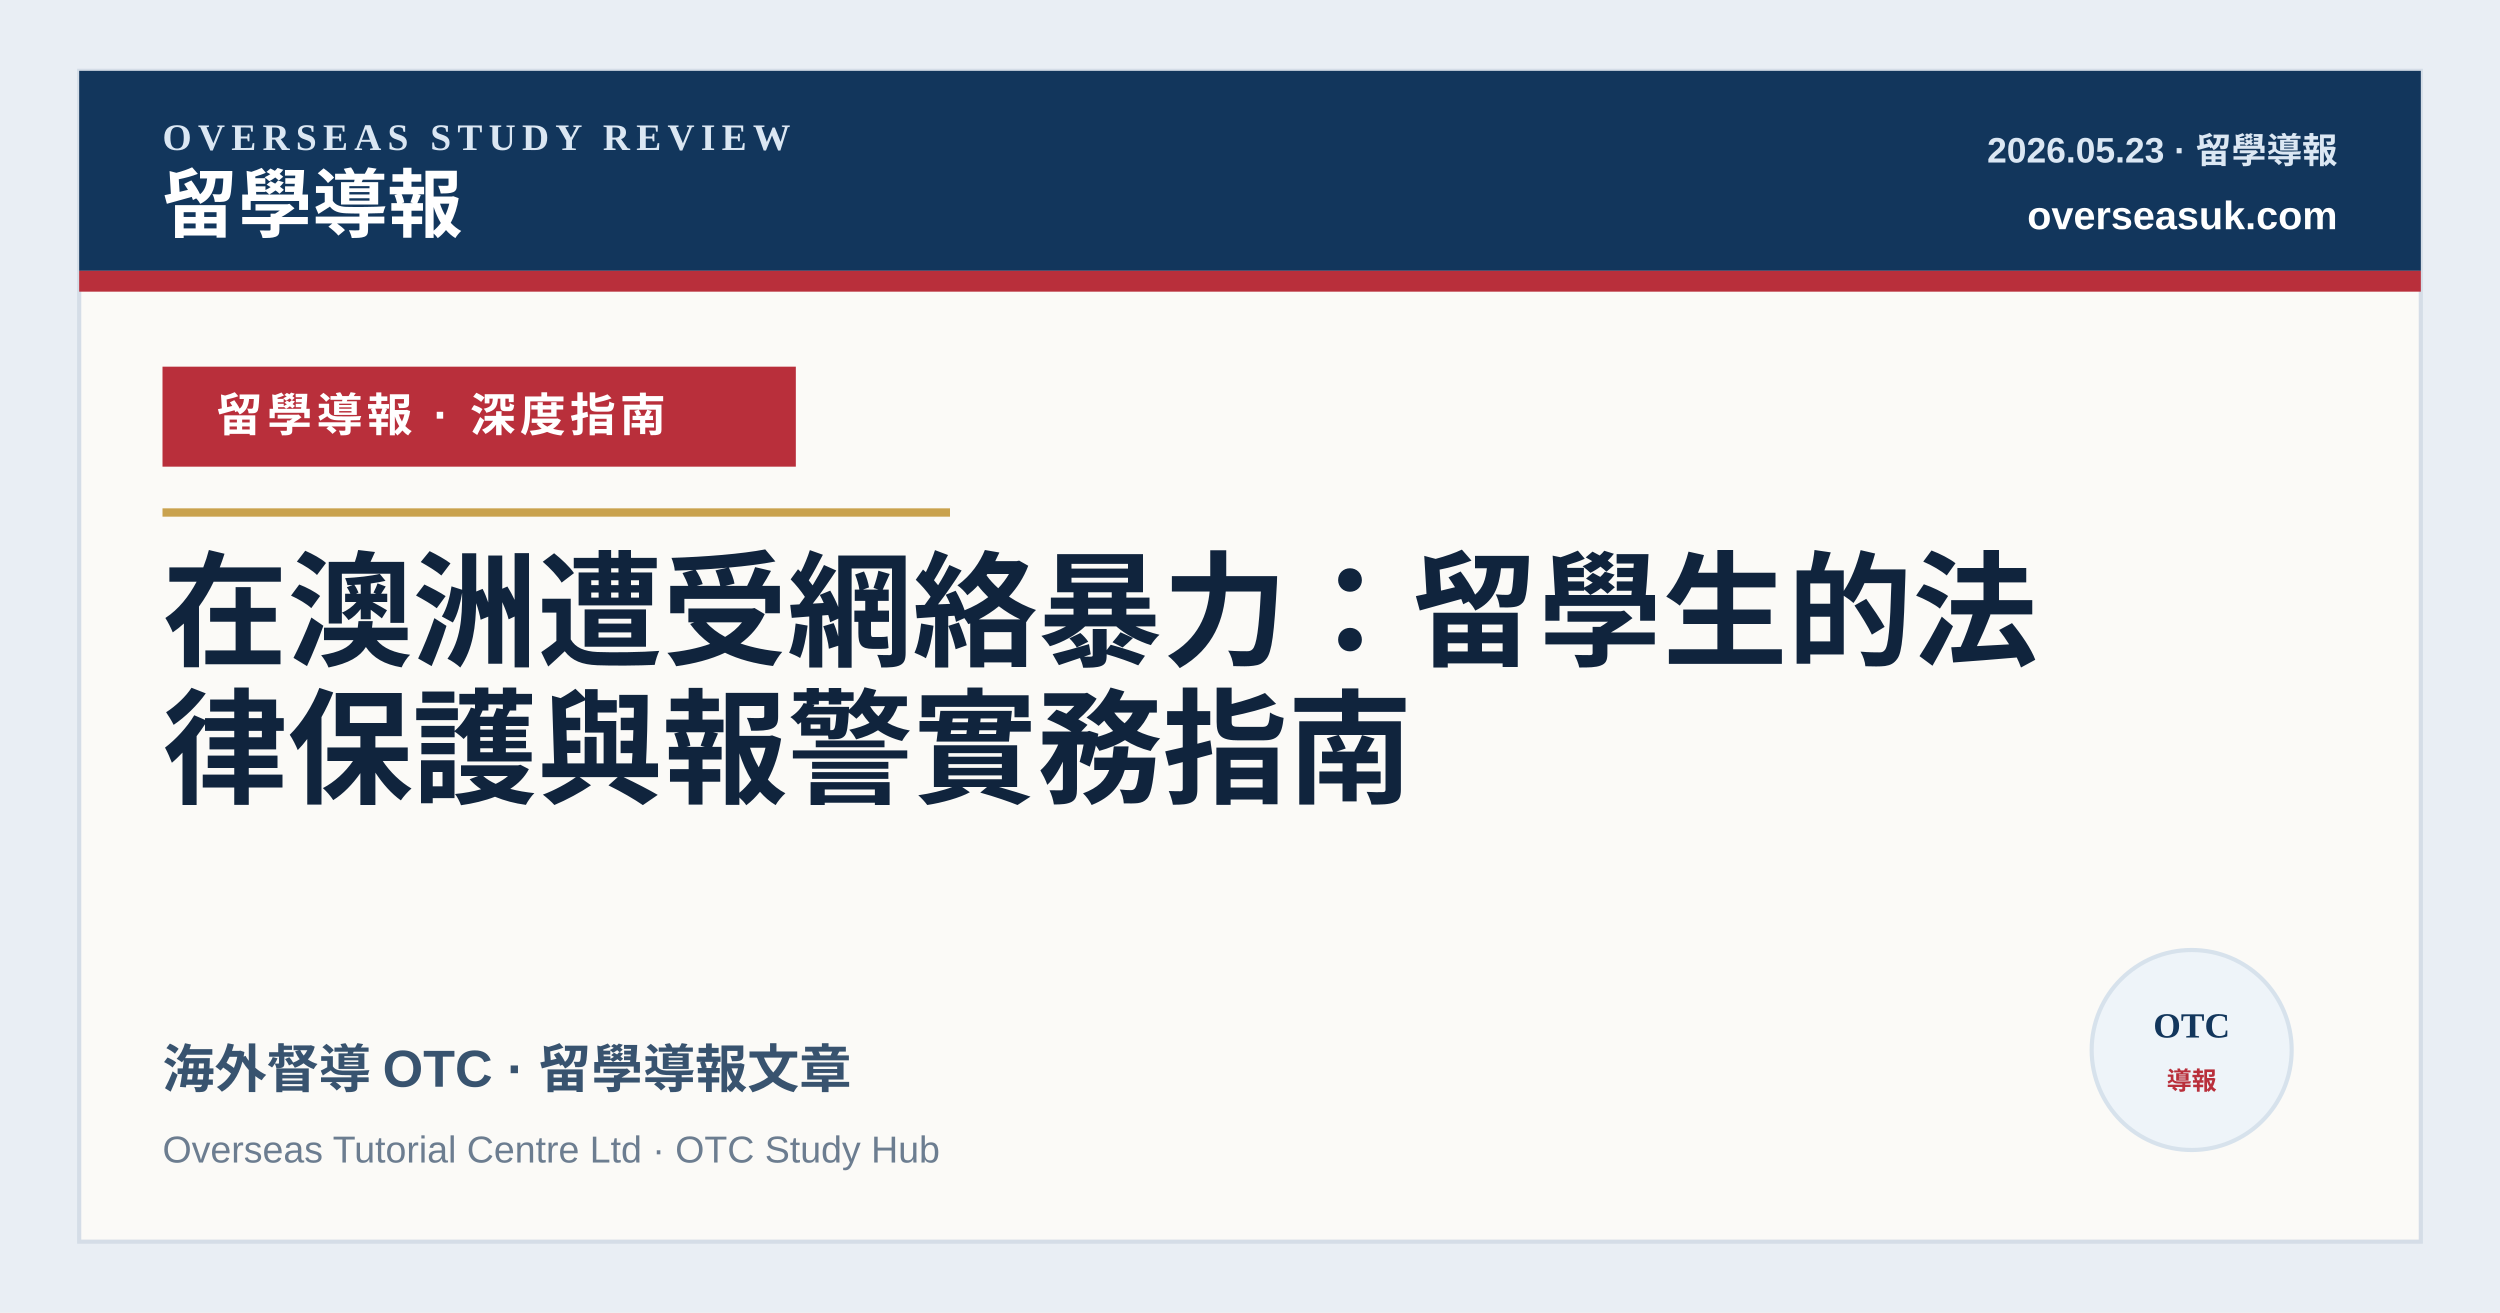
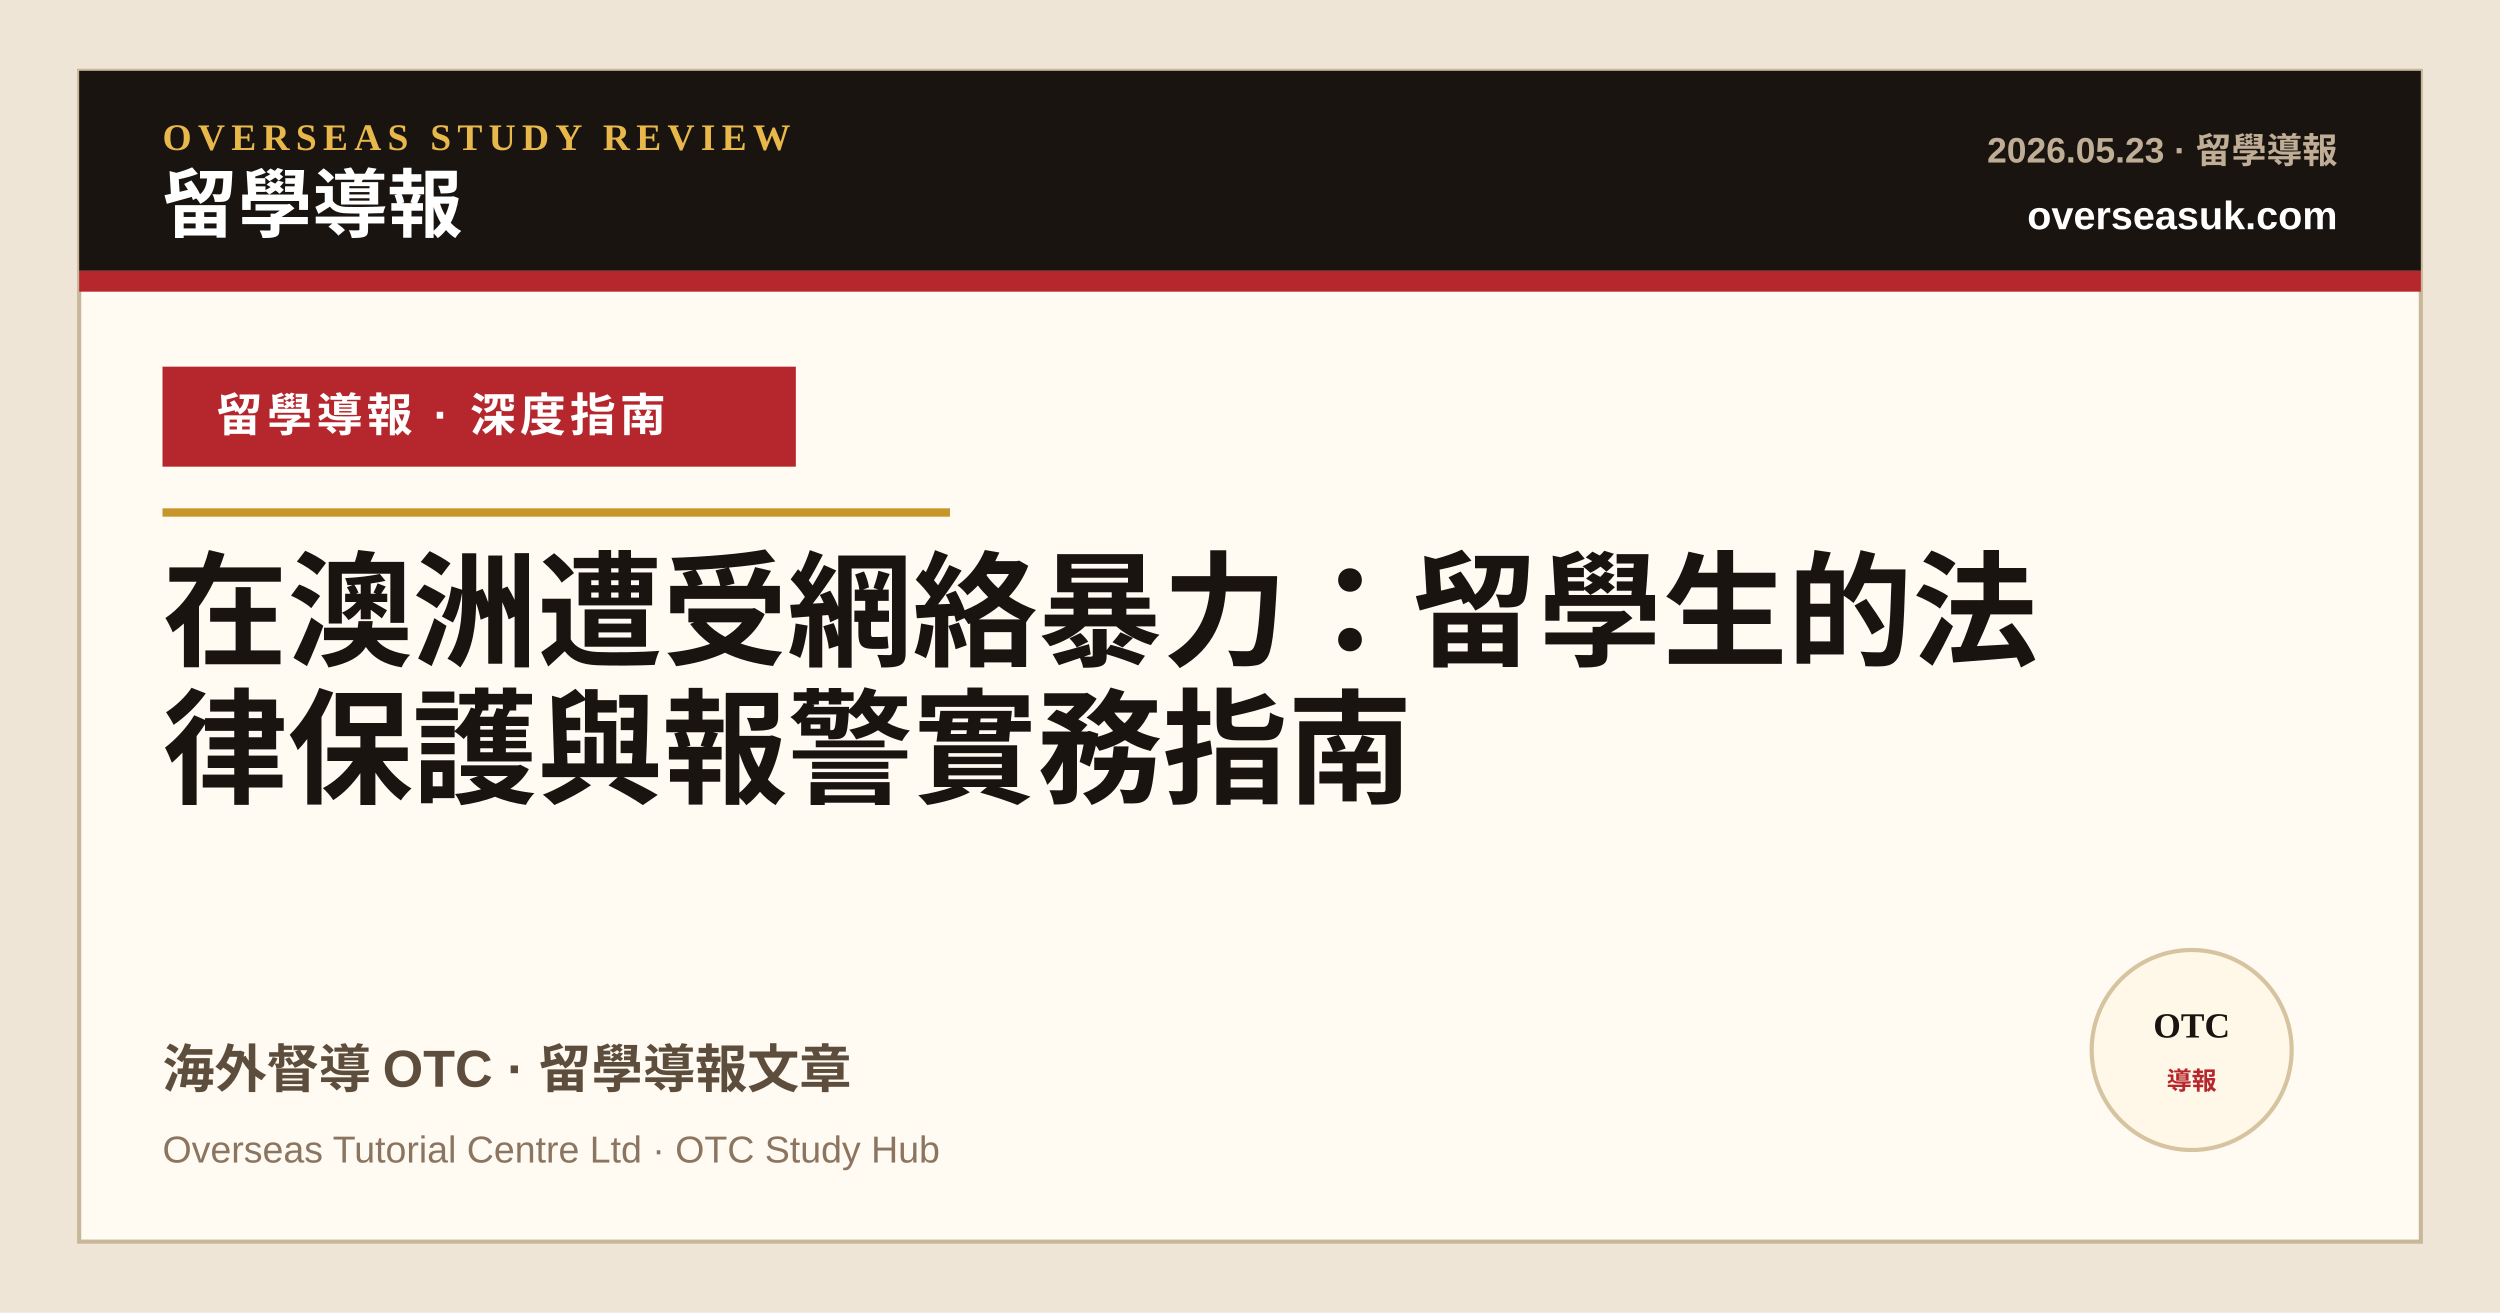
<svg xmlns="http://www.w3.org/2000/svg" width="1200" height="630" viewBox="0 0 1200 630">
-   <rect width="1200" height="630" fill="#e9eef4" />
-   <rect x="38" y="34" width="1124" height="562" fill="#fbfaf7" stroke="#d5dde7" stroke-width="2" />
-   <rect x="38" y="34" width="1124" height="96" fill="#12365c" />
-   <rect x="38" y="130" width="1124" height="10" fill="#b92f3b" />
-   <text x="78" y="72" fill="#dbe7f3" font-family="Georgia, 'Times New Roman', serif" font-size="18" font-weight="700" letter-spacing="3">OVERSEAS STUDY REVIEW</text>
+   <rect width="1200" height="630" fill="#efe5d6" />
+   <rect x="38" y="34" width="1124" height="562" fill="#fffaf2" stroke="#c8b89a" stroke-width="2" />
+   <rect x="38" y="34" width="1124" height="96" fill="#1a1410" />
+   <rect x="38" y="130" width="1124" height="10" fill="#b5272d" />
+   <text x="78" y="72" fill="#e8b84b" font-family="Georgia, 'Times New Roman', serif" font-size="18" font-weight="700" letter-spacing="3">OVERSEAS STUDY REVIEW</text>
  <text x="78" y="111" fill="#ffffff" font-family="'Noto Serif TC', 'Songti TC', Georgia, serif" font-size="36" font-weight="900">留學導報</text>
-   <text x="1122" y="78" text-anchor="end" fill="#dbe7f3" font-family="'Noto Sans TC', Arial, sans-serif" font-size="17" font-weight="700">2026.05.23 · 留學導報</text>
+   <text x="1122" y="78" text-anchor="end" fill="#bfae95" font-family="'Noto Sans TC', Arial, sans-serif" font-size="17" font-weight="700">2026.05.23 · 留學導報</text>
  <text x="1122" y="110" text-anchor="end" fill="#ffffff" font-family="'Noto Sans TC', Arial, sans-serif" font-size="19" font-weight="800">overseasuk.com</text>
-   <rect x="78" y="176" width="304" height="48" fill="#b92f3b" />
+   <rect x="78" y="176" width="304" height="48" fill="#b5272d" />
  <text x="104" y="207" fill="#ffffff" font-family="'Noto Sans TC', Arial, sans-serif" font-size="22" font-weight="900" letter-spacing="2">留學導報 · 深度指南</text>
-   <line x1="78" y1="246" x2="456" y2="246" stroke="#c9a24e" stroke-width="4" />
-   <text x="78" y="315" fill="#10243d" font-family="'Noto Serif TC', 'Songti TC', Georgia, serif" font-size="60" font-weight="900">在澳洲遭受網絡暴力：留學生的法</text>
-   <text x="78" y="381" fill="#10243d" font-family="'Noto Serif TC', 'Songti TC', Georgia, serif" font-size="60" font-weight="900">律保護與報警實務指南</text>
-   <text x="78" y="522" fill="#38536f" font-family="'Noto Sans TC', Arial, sans-serif" font-size="25" font-weight="900">海外督導 OTC · 留學導報文章</text>
-   <text x="78" y="558" fill="#6c7d90" font-family="'Noto Sans TC', Arial, sans-serif" font-size="18">Overseas Tutorial Centre Ltd · OTC Study Hub</text>
-   <circle cx="1052" cy="504" r="48" fill="#eef4f9" stroke="#d7e2ec" stroke-width="2" />
-   <text x="1052" y="498" text-anchor="middle" fill="#12365c" font-family="Georgia, 'Times New Roman', serif" font-size="17" font-weight="800">OTC</text>
-   <text x="1052" y="523" text-anchor="middle" fill="#b92f3b" font-family="'Noto Sans TC', Arial, sans-serif" font-size="12" font-weight="900">導報</text>
+   <line x1="78" y1="246" x2="456" y2="246" stroke="#c8952a" stroke-width="4" />
+   <text x="78" y="315" fill="#1a1410" font-family="'Noto Serif TC', 'Songti TC', Georgia, serif" font-size="60" font-weight="900">在澳洲遭受網絡暴力：留學生的法</text>
+   <text x="78" y="381" fill="#1a1410" font-family="'Noto Serif TC', 'Songti TC', Georgia, serif" font-size="60" font-weight="900">律保護與報警實務指南</text>
+   <text x="78" y="522" fill="#5d4d3c" font-family="'Noto Sans TC', Arial, sans-serif" font-size="25" font-weight="900">海外督導 OTC · 留學導報文章</text>
+   <text x="78" y="558" fill="#8b7560" font-family="'Noto Sans TC', Arial, sans-serif" font-size="18">Overseas Tutorial Centre Ltd · OTC Study Hub</text>
+   <circle cx="1052" cy="504" r="48" fill="#fff7e8" stroke="#d6c39f" stroke-width="2" />
+   <text x="1052" y="498" text-anchor="middle" fill="#1a1410" font-family="Georgia, 'Times New Roman', serif" font-size="17" font-weight="800">OTC</text>
+   <text x="1052" y="523" text-anchor="middle" fill="#b5272d" font-family="'Noto Sans TC', Arial, sans-serif" font-size="12" font-weight="900">導報</text>
</svg>
